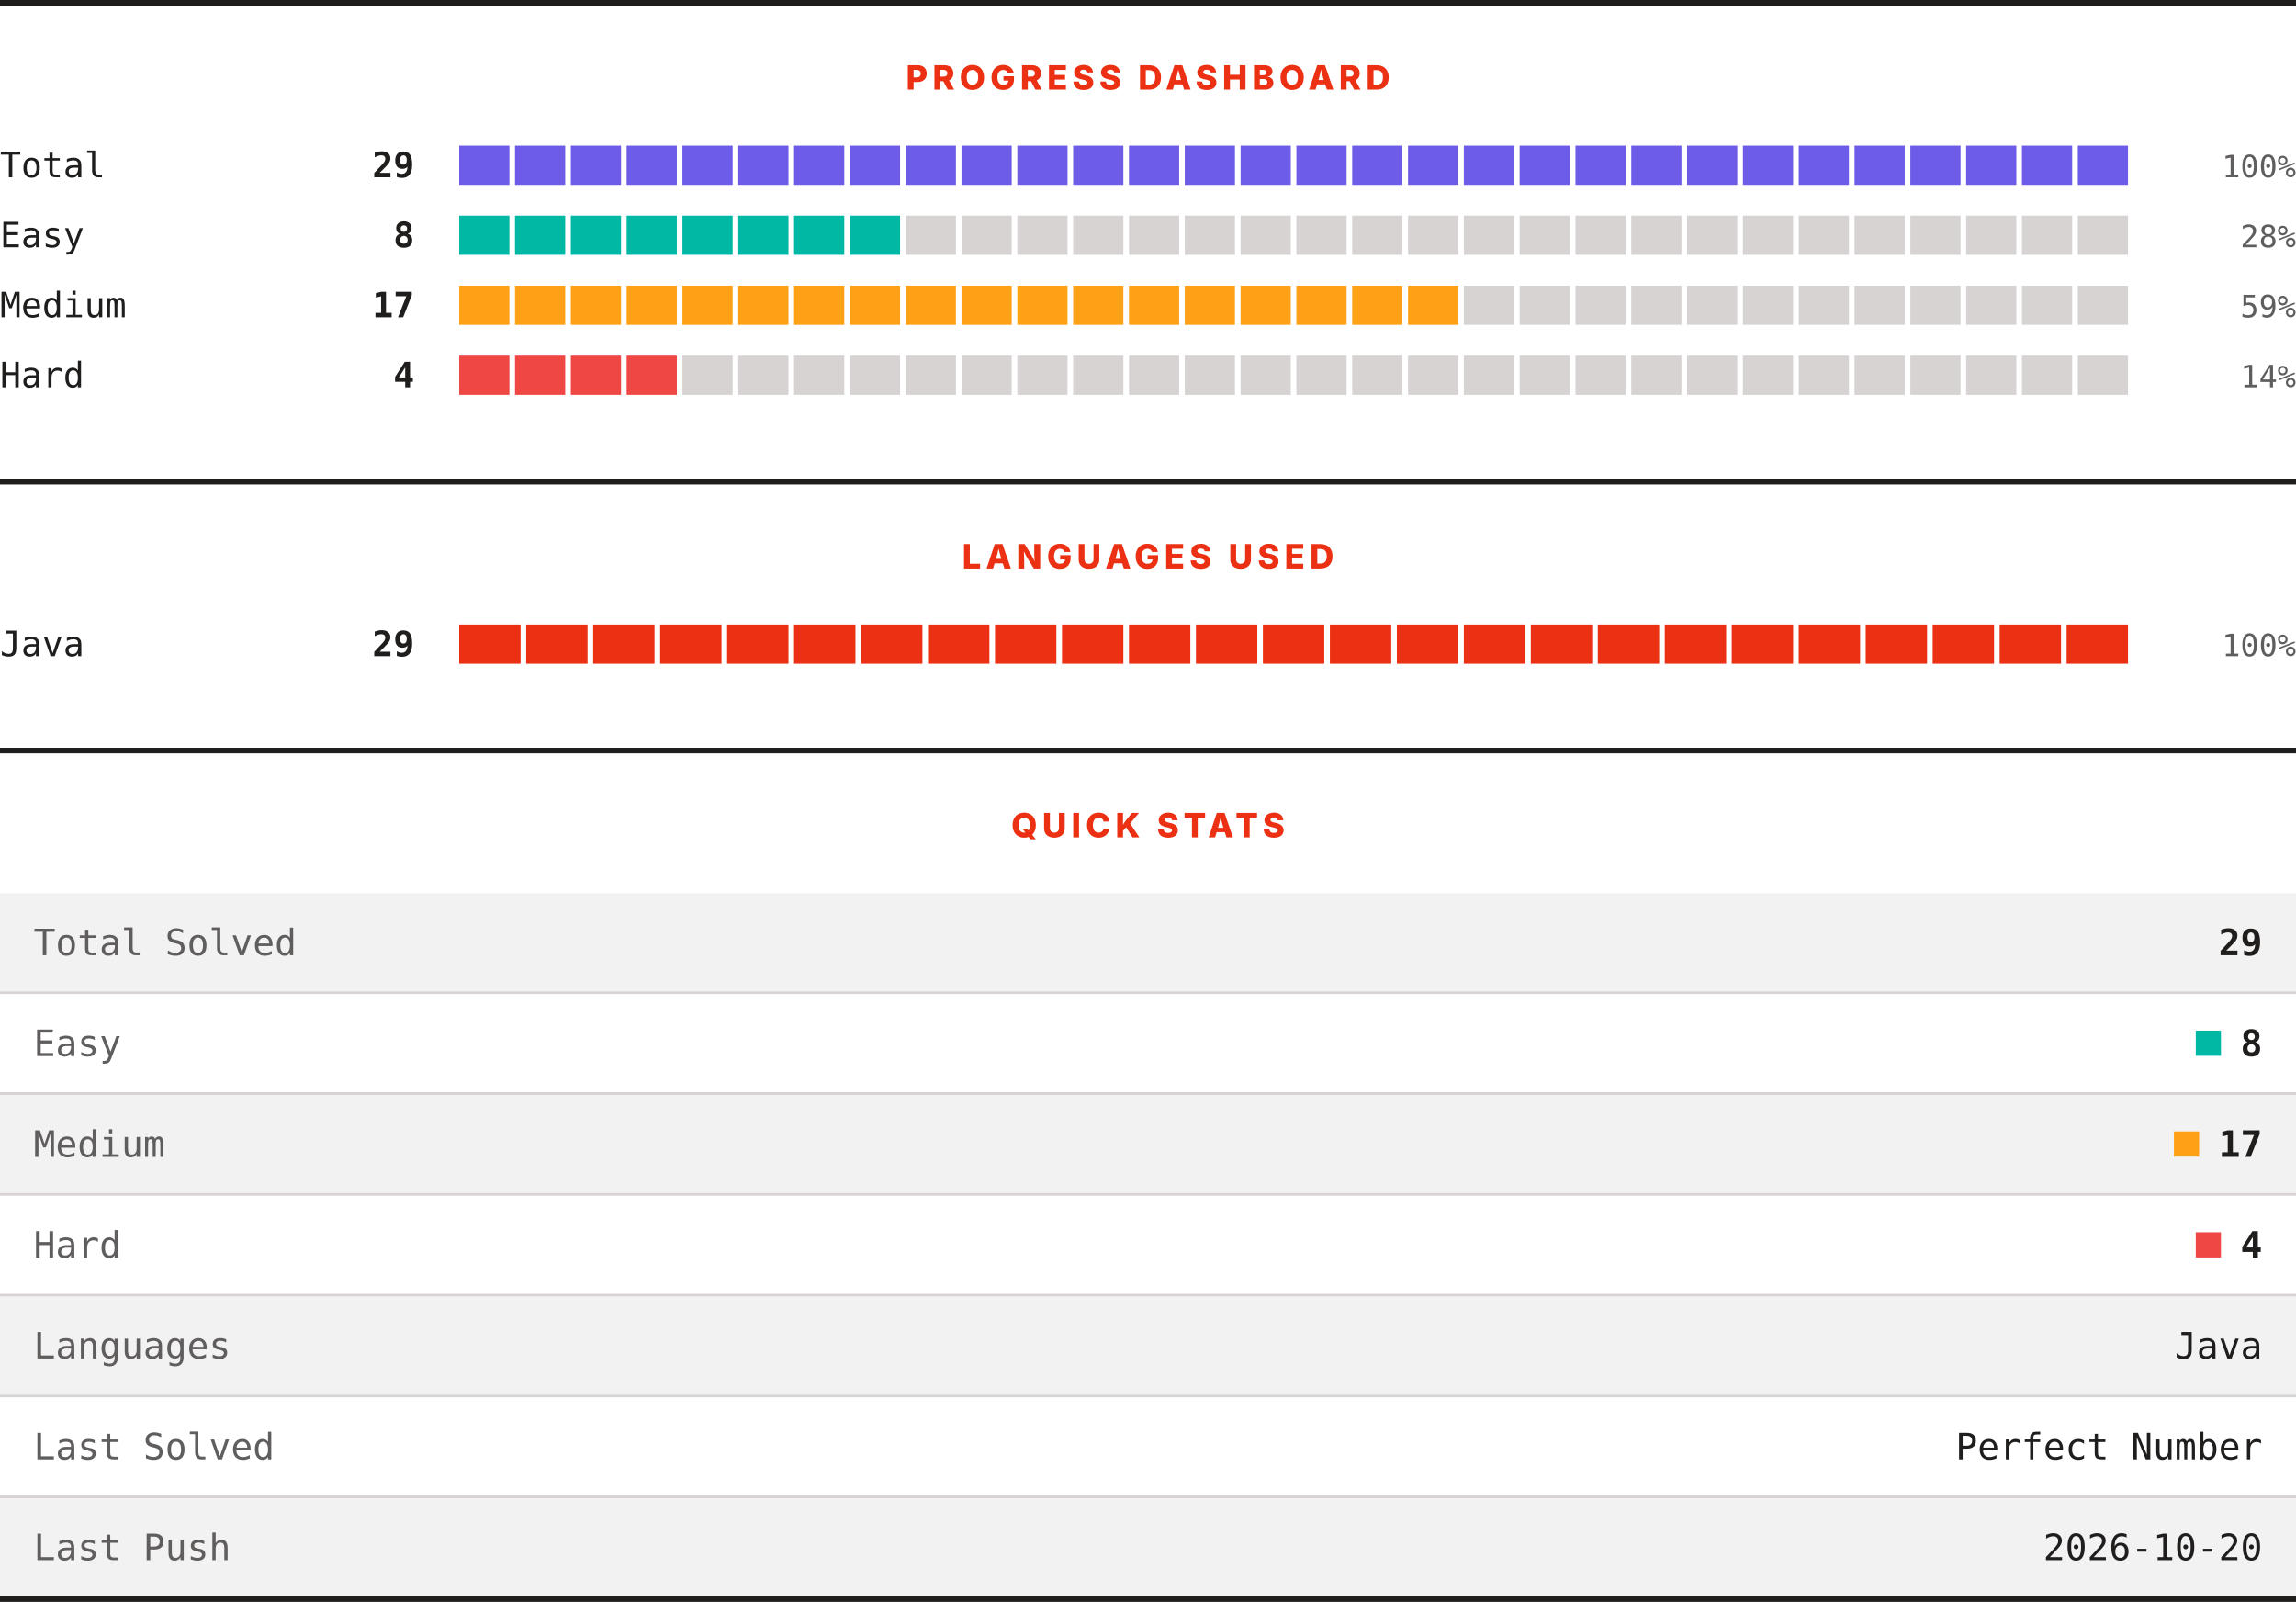
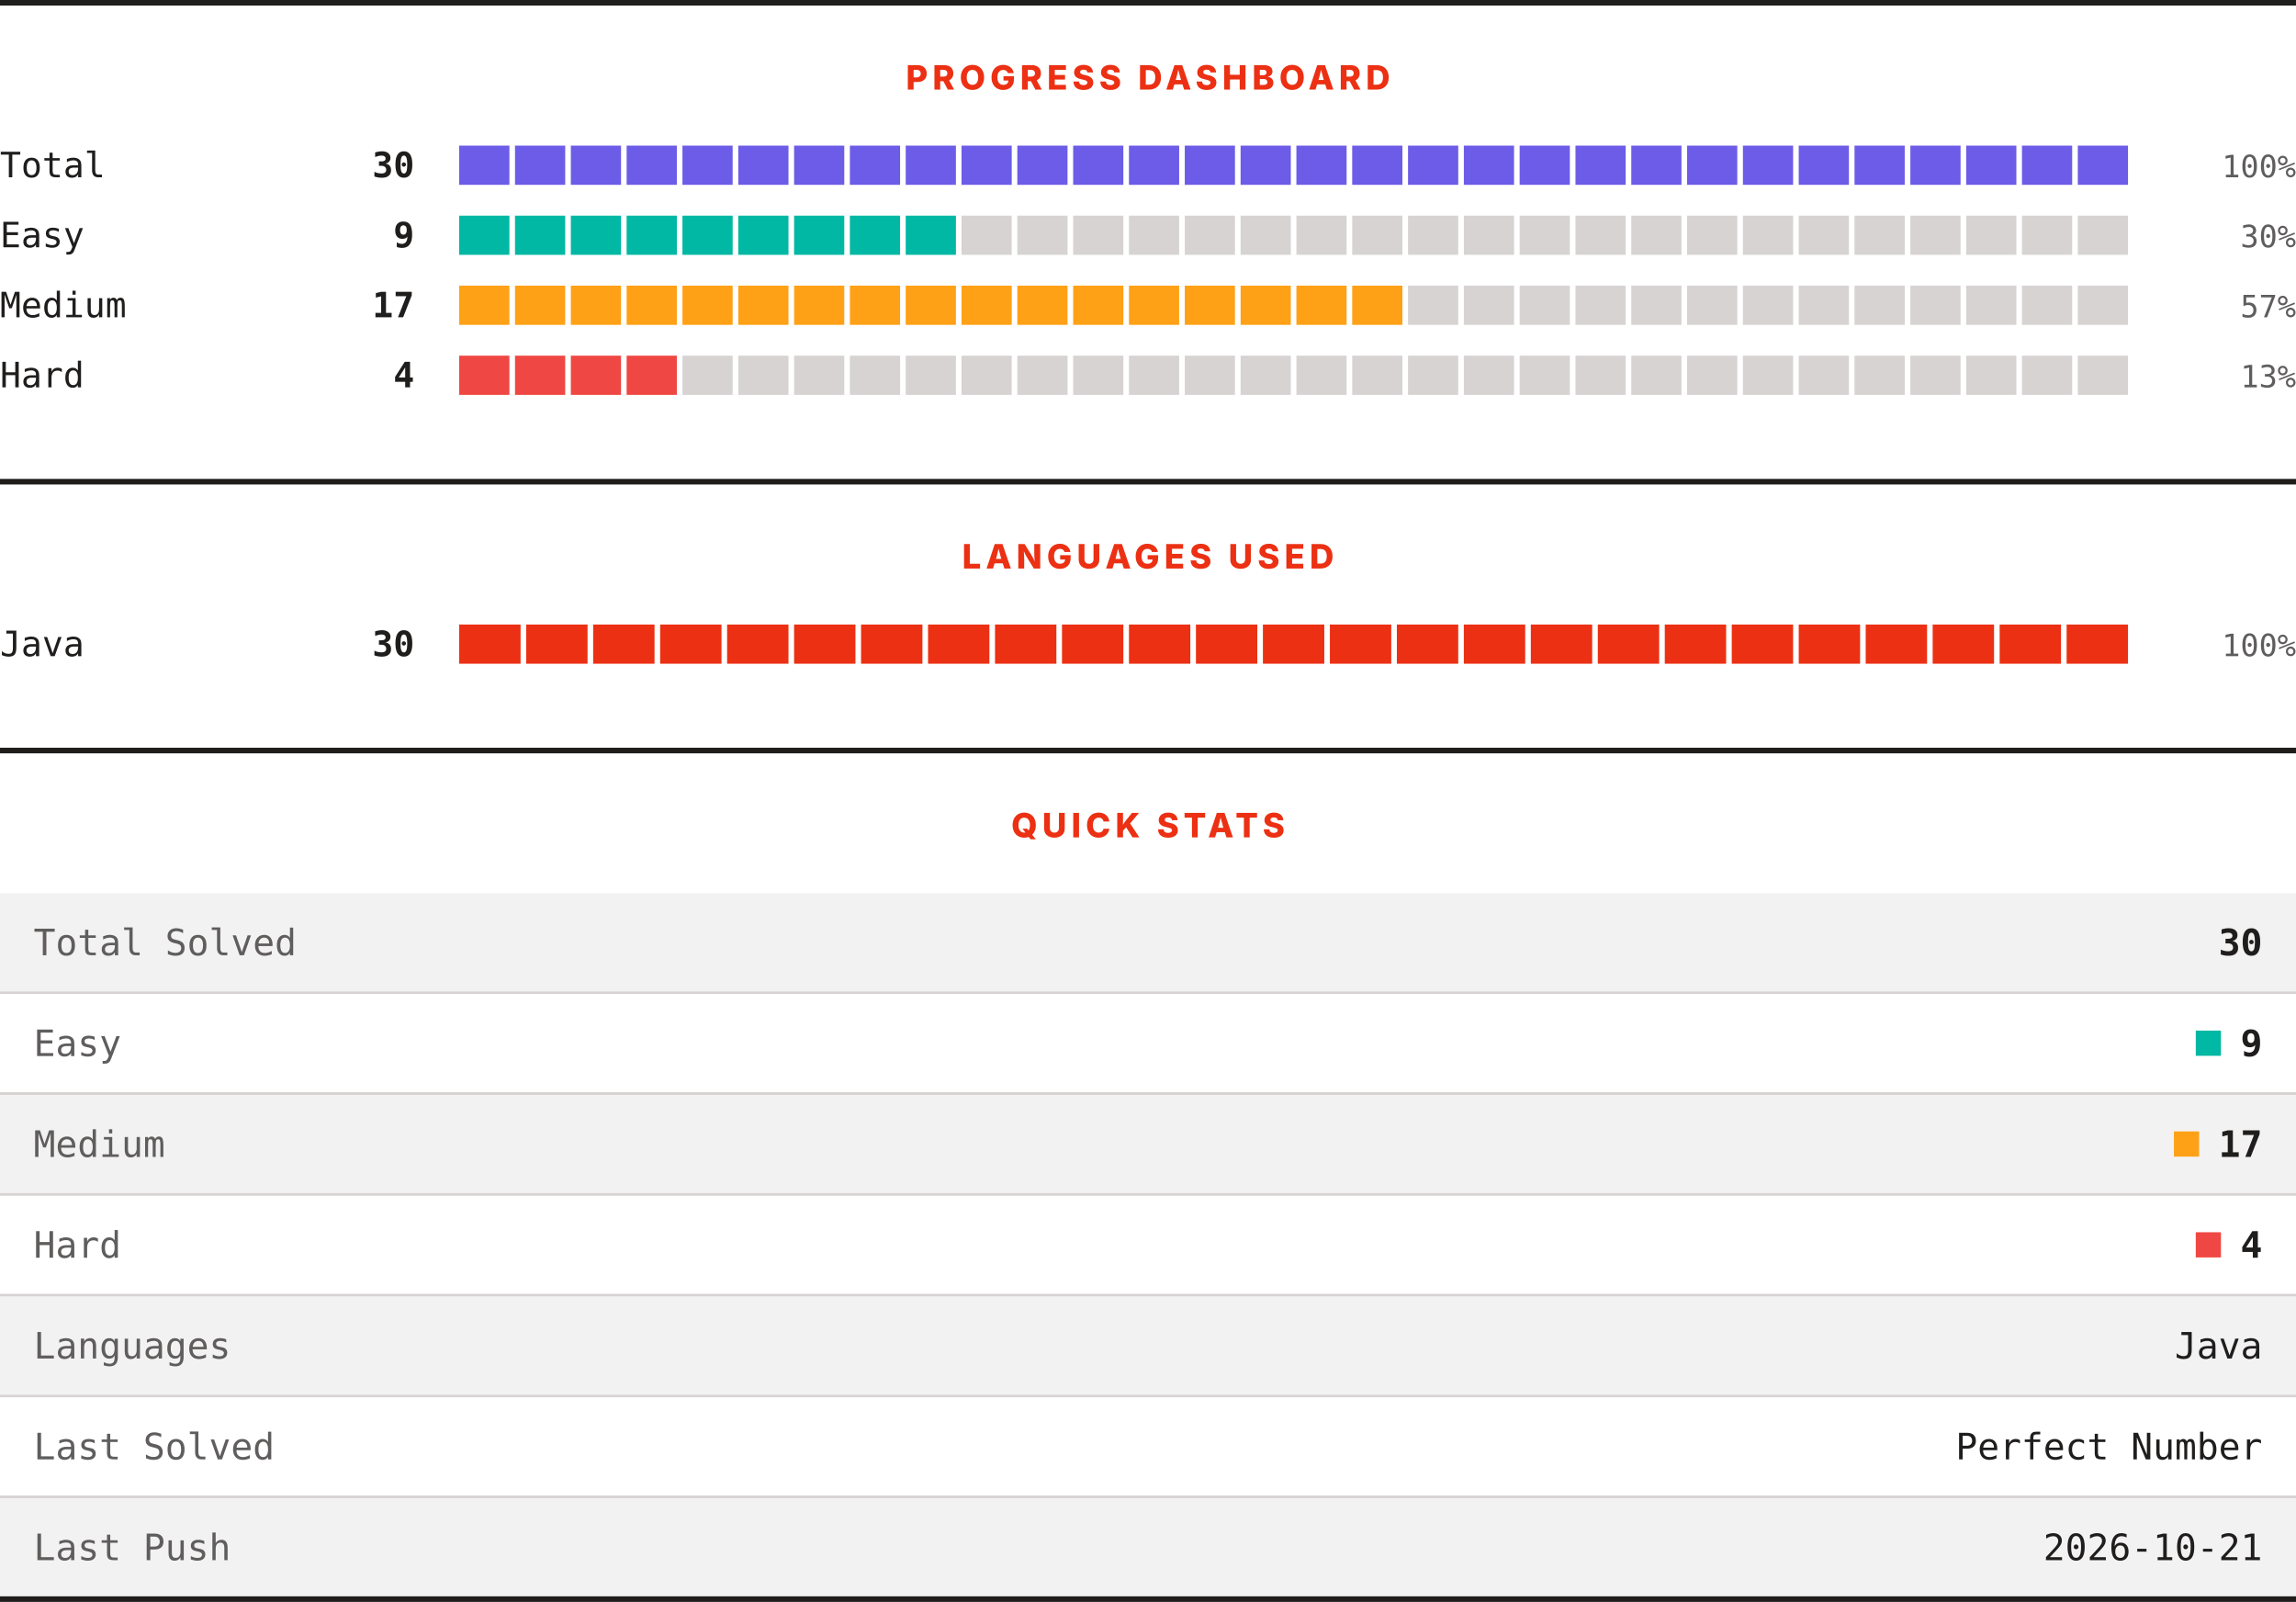
<svg xmlns="http://www.w3.org/2000/svg" width="820" height="572" viewBox="0 0 820 572" role="img" aria-label="LeetCode progress, languages and quick stats">
  <rect width="820" height="572" fill="#ffffff" />
  <rect x="0" y="0" width="820" height="2" fill="#201e1d" />
  <text x="410" y="32" text-anchor="middle" font-family="Archivo, system-ui, -apple-system, Segoe UI, sans-serif" font-size="12" font-weight="800" letter-spacing="1.68" fill="#ec3013">PROGRESS DASHBOARD</text>
  <text x="0" y="63.3" font-family="ui-monospace, SFMono-Regular, Menlo, Consolas, monospace" font-size="12.5" fill="#201e1d">Total</text>
-   <text x="148" y="63.3" text-anchor="end" font-family="ui-monospace, SFMono-Regular, Menlo, Consolas, monospace" font-size="12.5" font-weight="700" fill="#201e1d">29</text>
+   <text x="148" y="63.3" text-anchor="end" font-family="ui-monospace, SFMono-Regular, Menlo, Consolas, monospace" font-size="12.5" font-weight="700" fill="#201e1d">30</text>
  <rect x="164.00" y="52" width="17.93" height="14" fill="#6c5ce7" />
  <rect x="183.93" y="52" width="17.93" height="14" fill="#6c5ce7" />
  <rect x="203.87" y="52" width="17.93" height="14" fill="#6c5ce7" />
  <rect x="223.80" y="52" width="17.93" height="14" fill="#6c5ce7" />
  <rect x="243.73" y="52" width="17.93" height="14" fill="#6c5ce7" />
  <rect x="263.67" y="52" width="17.93" height="14" fill="#6c5ce7" />
  <rect x="283.60" y="52" width="17.93" height="14" fill="#6c5ce7" />
  <rect x="303.53" y="52" width="17.93" height="14" fill="#6c5ce7" />
  <rect x="323.47" y="52" width="17.93" height="14" fill="#6c5ce7" />
  <rect x="343.40" y="52" width="17.93" height="14" fill="#6c5ce7" />
  <rect x="363.33" y="52" width="17.93" height="14" fill="#6c5ce7" />
  <rect x="383.27" y="52" width="17.93" height="14" fill="#6c5ce7" />
  <rect x="403.20" y="52" width="17.93" height="14" fill="#6c5ce7" />
  <rect x="423.13" y="52" width="17.93" height="14" fill="#6c5ce7" />
  <rect x="443.07" y="52" width="17.93" height="14" fill="#6c5ce7" />
  <rect x="463.00" y="52" width="17.93" height="14" fill="#6c5ce7" />
  <rect x="482.93" y="52" width="17.93" height="14" fill="#6c5ce7" />
  <rect x="502.87" y="52" width="17.93" height="14" fill="#6c5ce7" />
  <rect x="522.80" y="52" width="17.93" height="14" fill="#6c5ce7" />
  <rect x="542.73" y="52" width="17.93" height="14" fill="#6c5ce7" />
  <rect x="562.67" y="52" width="17.93" height="14" fill="#6c5ce7" />
  <rect x="582.60" y="52" width="17.93" height="14" fill="#6c5ce7" />
  <rect x="602.53" y="52" width="17.93" height="14" fill="#6c5ce7" />
  <rect x="622.47" y="52" width="17.93" height="14" fill="#6c5ce7" />
  <rect x="642.40" y="52" width="17.93" height="14" fill="#6c5ce7" />
  <rect x="662.33" y="52" width="17.93" height="14" fill="#6c5ce7" />
  <rect x="682.27" y="52" width="17.93" height="14" fill="#6c5ce7" />
  <rect x="702.20" y="52" width="17.93" height="14" fill="#6c5ce7" />
  <rect x="722.13" y="52" width="17.93" height="14" fill="#6c5ce7" />
  <rect x="742.07" y="52" width="17.93" height="14" fill="#6c5ce7" />
  <text x="820" y="63.3" text-anchor="end" font-family="ui-monospace, SFMono-Regular, Menlo, Consolas, monospace" font-size="11" fill="#605d5d">100%</text>
  <text x="0" y="88.3" font-family="ui-monospace, SFMono-Regular, Menlo, Consolas, monospace" font-size="12.5" fill="#201e1d">Easy</text>
-   <text x="148" y="88.3" text-anchor="end" font-family="ui-monospace, SFMono-Regular, Menlo, Consolas, monospace" font-size="12.5" font-weight="700" fill="#201e1d">8</text>
+   <text x="148" y="88.3" text-anchor="end" font-family="ui-monospace, SFMono-Regular, Menlo, Consolas, monospace" font-size="12.5" font-weight="700" fill="#201e1d">9</text>
  <rect x="164.00" y="77" width="17.93" height="14" fill="#00b8a3" />
  <rect x="183.93" y="77" width="17.93" height="14" fill="#00b8a3" />
  <rect x="203.87" y="77" width="17.93" height="14" fill="#00b8a3" />
  <rect x="223.80" y="77" width="17.93" height="14" fill="#00b8a3" />
  <rect x="243.73" y="77" width="17.93" height="14" fill="#00b8a3" />
  <rect x="263.67" y="77" width="17.93" height="14" fill="#00b8a3" />
  <rect x="283.60" y="77" width="17.93" height="14" fill="#00b8a3" />
  <rect x="303.53" y="77" width="17.93" height="14" fill="#00b8a3" />
-   <rect x="323.47" y="77" width="17.93" height="14" fill="#d7d3d3" />
+   <rect x="323.47" y="77" width="17.93" height="14" fill="#00b8a3" />
  <rect x="343.40" y="77" width="17.93" height="14" fill="#d7d3d3" />
  <rect x="363.33" y="77" width="17.93" height="14" fill="#d7d3d3" />
  <rect x="383.27" y="77" width="17.93" height="14" fill="#d7d3d3" />
  <rect x="403.20" y="77" width="17.93" height="14" fill="#d7d3d3" />
  <rect x="423.13" y="77" width="17.93" height="14" fill="#d7d3d3" />
  <rect x="443.07" y="77" width="17.93" height="14" fill="#d7d3d3" />
  <rect x="463.00" y="77" width="17.93" height="14" fill="#d7d3d3" />
  <rect x="482.93" y="77" width="17.93" height="14" fill="#d7d3d3" />
  <rect x="502.87" y="77" width="17.93" height="14" fill="#d7d3d3" />
  <rect x="522.80" y="77" width="17.93" height="14" fill="#d7d3d3" />
  <rect x="542.73" y="77" width="17.93" height="14" fill="#d7d3d3" />
  <rect x="562.67" y="77" width="17.93" height="14" fill="#d7d3d3" />
  <rect x="582.60" y="77" width="17.93" height="14" fill="#d7d3d3" />
  <rect x="602.53" y="77" width="17.93" height="14" fill="#d7d3d3" />
  <rect x="622.47" y="77" width="17.93" height="14" fill="#d7d3d3" />
  <rect x="642.40" y="77" width="17.93" height="14" fill="#d7d3d3" />
  <rect x="662.33" y="77" width="17.93" height="14" fill="#d7d3d3" />
  <rect x="682.27" y="77" width="17.93" height="14" fill="#d7d3d3" />
  <rect x="702.20" y="77" width="17.93" height="14" fill="#d7d3d3" />
  <rect x="722.13" y="77" width="17.93" height="14" fill="#d7d3d3" />
  <rect x="742.07" y="77" width="17.93" height="14" fill="#d7d3d3" />
-   <text x="820" y="88.3" text-anchor="end" font-family="ui-monospace, SFMono-Regular, Menlo, Consolas, monospace" font-size="11" fill="#605d5d">28%</text>
+   <text x="820" y="88.3" text-anchor="end" font-family="ui-monospace, SFMono-Regular, Menlo, Consolas, monospace" font-size="11" fill="#605d5d">30%</text>
  <text x="0" y="113.3" font-family="ui-monospace, SFMono-Regular, Menlo, Consolas, monospace" font-size="12.5" fill="#201e1d">Medium</text>
  <text x="148" y="113.3" text-anchor="end" font-family="ui-monospace, SFMono-Regular, Menlo, Consolas, monospace" font-size="12.5" font-weight="700" fill="#201e1d">17</text>
  <rect x="164.00" y="102" width="17.93" height="14" fill="#ffa116" />
  <rect x="183.93" y="102" width="17.93" height="14" fill="#ffa116" />
  <rect x="203.87" y="102" width="17.93" height="14" fill="#ffa116" />
  <rect x="223.80" y="102" width="17.93" height="14" fill="#ffa116" />
  <rect x="243.73" y="102" width="17.93" height="14" fill="#ffa116" />
  <rect x="263.67" y="102" width="17.93" height="14" fill="#ffa116" />
  <rect x="283.60" y="102" width="17.93" height="14" fill="#ffa116" />
  <rect x="303.53" y="102" width="17.93" height="14" fill="#ffa116" />
  <rect x="323.47" y="102" width="17.93" height="14" fill="#ffa116" />
  <rect x="343.40" y="102" width="17.93" height="14" fill="#ffa116" />
  <rect x="363.33" y="102" width="17.93" height="14" fill="#ffa116" />
  <rect x="383.27" y="102" width="17.93" height="14" fill="#ffa116" />
  <rect x="403.20" y="102" width="17.93" height="14" fill="#ffa116" />
  <rect x="423.13" y="102" width="17.93" height="14" fill="#ffa116" />
  <rect x="443.07" y="102" width="17.93" height="14" fill="#ffa116" />
  <rect x="463.00" y="102" width="17.93" height="14" fill="#ffa116" />
  <rect x="482.93" y="102" width="17.93" height="14" fill="#ffa116" />
-   <rect x="502.87" y="102" width="17.93" height="14" fill="#ffa116" />
+   <rect x="502.87" y="102" width="17.93" height="14" fill="#d7d3d3" />
  <rect x="522.80" y="102" width="17.93" height="14" fill="#d7d3d3" />
  <rect x="542.73" y="102" width="17.93" height="14" fill="#d7d3d3" />
  <rect x="562.67" y="102" width="17.93" height="14" fill="#d7d3d3" />
  <rect x="582.60" y="102" width="17.93" height="14" fill="#d7d3d3" />
  <rect x="602.53" y="102" width="17.93" height="14" fill="#d7d3d3" />
  <rect x="622.47" y="102" width="17.93" height="14" fill="#d7d3d3" />
  <rect x="642.40" y="102" width="17.93" height="14" fill="#d7d3d3" />
  <rect x="662.33" y="102" width="17.93" height="14" fill="#d7d3d3" />
  <rect x="682.27" y="102" width="17.93" height="14" fill="#d7d3d3" />
  <rect x="702.20" y="102" width="17.93" height="14" fill="#d7d3d3" />
  <rect x="722.13" y="102" width="17.93" height="14" fill="#d7d3d3" />
  <rect x="742.07" y="102" width="17.93" height="14" fill="#d7d3d3" />
-   <text x="820" y="113.3" text-anchor="end" font-family="ui-monospace, SFMono-Regular, Menlo, Consolas, monospace" font-size="11" fill="#605d5d">59%</text>
+   <text x="820" y="113.3" text-anchor="end" font-family="ui-monospace, SFMono-Regular, Menlo, Consolas, monospace" font-size="11" fill="#605d5d">57%</text>
  <text x="0" y="138.3" font-family="ui-monospace, SFMono-Regular, Menlo, Consolas, monospace" font-size="12.5" fill="#201e1d">Hard</text>
  <text x="148" y="138.3" text-anchor="end" font-family="ui-monospace, SFMono-Regular, Menlo, Consolas, monospace" font-size="12.5" font-weight="700" fill="#201e1d">4</text>
  <rect x="164.00" y="127" width="17.93" height="14" fill="#ef4743" />
  <rect x="183.93" y="127" width="17.93" height="14" fill="#ef4743" />
  <rect x="203.87" y="127" width="17.93" height="14" fill="#ef4743" />
  <rect x="223.80" y="127" width="17.93" height="14" fill="#ef4743" />
  <rect x="243.73" y="127" width="17.93" height="14" fill="#d7d3d3" />
  <rect x="263.67" y="127" width="17.93" height="14" fill="#d7d3d3" />
  <rect x="283.60" y="127" width="17.93" height="14" fill="#d7d3d3" />
  <rect x="303.53" y="127" width="17.93" height="14" fill="#d7d3d3" />
  <rect x="323.47" y="127" width="17.93" height="14" fill="#d7d3d3" />
  <rect x="343.40" y="127" width="17.93" height="14" fill="#d7d3d3" />
  <rect x="363.33" y="127" width="17.93" height="14" fill="#d7d3d3" />
  <rect x="383.27" y="127" width="17.93" height="14" fill="#d7d3d3" />
  <rect x="403.20" y="127" width="17.93" height="14" fill="#d7d3d3" />
  <rect x="423.13" y="127" width="17.93" height="14" fill="#d7d3d3" />
  <rect x="443.07" y="127" width="17.93" height="14" fill="#d7d3d3" />
  <rect x="463.00" y="127" width="17.93" height="14" fill="#d7d3d3" />
  <rect x="482.93" y="127" width="17.93" height="14" fill="#d7d3d3" />
  <rect x="502.87" y="127" width="17.93" height="14" fill="#d7d3d3" />
  <rect x="522.80" y="127" width="17.93" height="14" fill="#d7d3d3" />
  <rect x="542.73" y="127" width="17.93" height="14" fill="#d7d3d3" />
  <rect x="562.67" y="127" width="17.93" height="14" fill="#d7d3d3" />
  <rect x="582.60" y="127" width="17.93" height="14" fill="#d7d3d3" />
  <rect x="602.53" y="127" width="17.93" height="14" fill="#d7d3d3" />
  <rect x="622.47" y="127" width="17.93" height="14" fill="#d7d3d3" />
  <rect x="642.40" y="127" width="17.93" height="14" fill="#d7d3d3" />
  <rect x="662.33" y="127" width="17.93" height="14" fill="#d7d3d3" />
  <rect x="682.27" y="127" width="17.93" height="14" fill="#d7d3d3" />
  <rect x="702.20" y="127" width="17.93" height="14" fill="#d7d3d3" />
  <rect x="722.13" y="127" width="17.93" height="14" fill="#d7d3d3" />
  <rect x="742.07" y="127" width="17.93" height="14" fill="#d7d3d3" />
-   <text x="820" y="138.3" text-anchor="end" font-family="ui-monospace, SFMono-Regular, Menlo, Consolas, monospace" font-size="11" fill="#605d5d">14%</text>
+   <text x="820" y="138.3" text-anchor="end" font-family="ui-monospace, SFMono-Regular, Menlo, Consolas, monospace" font-size="11" fill="#605d5d">13%</text>
  <rect x="0" y="171" width="820" height="2" fill="#201e1d" />
  <text x="410" y="203" text-anchor="middle" font-family="Archivo, system-ui, -apple-system, Segoe UI, sans-serif" font-size="12" font-weight="800" letter-spacing="1.68" fill="#ec3013">LANGUAGES USED</text>
  <text x="0" y="234.3" font-family="ui-monospace, SFMono-Regular, Menlo, Consolas, monospace" font-size="12.5" fill="#201e1d">Java</text>
-   <text x="148" y="234.3" text-anchor="end" font-family="ui-monospace, SFMono-Regular, Menlo, Consolas, monospace" font-size="12.5" font-weight="700" fill="#201e1d">29</text>
+   <text x="148" y="234.3" text-anchor="end" font-family="ui-monospace, SFMono-Regular, Menlo, Consolas, monospace" font-size="12.5" font-weight="700" fill="#201e1d">30</text>
  <rect x="164.00" y="223" width="21.92" height="14" fill="#ec3013" />
  <rect x="187.92" y="223" width="21.92" height="14" fill="#ec3013" />
  <rect x="211.84" y="223" width="21.92" height="14" fill="#ec3013" />
  <rect x="235.76" y="223" width="21.92" height="14" fill="#ec3013" />
  <rect x="259.68" y="223" width="21.92" height="14" fill="#ec3013" />
  <rect x="283.60" y="223" width="21.92" height="14" fill="#ec3013" />
  <rect x="307.52" y="223" width="21.92" height="14" fill="#ec3013" />
  <rect x="331.44" y="223" width="21.92" height="14" fill="#ec3013" />
  <rect x="355.36" y="223" width="21.92" height="14" fill="#ec3013" />
  <rect x="379.28" y="223" width="21.92" height="14" fill="#ec3013" />
  <rect x="403.20" y="223" width="21.92" height="14" fill="#ec3013" />
  <rect x="427.12" y="223" width="21.92" height="14" fill="#ec3013" />
  <rect x="451.04" y="223" width="21.92" height="14" fill="#ec3013" />
  <rect x="474.96" y="223" width="21.92" height="14" fill="#ec3013" />
  <rect x="498.88" y="223" width="21.92" height="14" fill="#ec3013" />
  <rect x="522.80" y="223" width="21.92" height="14" fill="#ec3013" />
  <rect x="546.72" y="223" width="21.92" height="14" fill="#ec3013" />
  <rect x="570.64" y="223" width="21.92" height="14" fill="#ec3013" />
  <rect x="594.56" y="223" width="21.92" height="14" fill="#ec3013" />
  <rect x="618.48" y="223" width="21.92" height="14" fill="#ec3013" />
  <rect x="642.40" y="223" width="21.92" height="14" fill="#ec3013" />
  <rect x="666.32" y="223" width="21.92" height="14" fill="#ec3013" />
  <rect x="690.24" y="223" width="21.92" height="14" fill="#ec3013" />
  <rect x="714.16" y="223" width="21.92" height="14" fill="#ec3013" />
  <rect x="738.08" y="223" width="21.92" height="14" fill="#ec3013" />
  <text x="820" y="234.3" text-anchor="end" font-family="ui-monospace, SFMono-Regular, Menlo, Consolas, monospace" font-size="11" fill="#605d5d">100%</text>
  <rect x="0" y="267" width="820" height="2" fill="#201e1d" />
  <text x="410" y="299" text-anchor="middle" font-family="Archivo, system-ui, -apple-system, Segoe UI, sans-serif" font-size="12" font-weight="800" letter-spacing="1.68" fill="#ec3013">QUICK STATS</text>
  <rect x="0" y="319" width="820" height="35" fill="#f3f2f2" />
  <text x="12" y="341.1" font-family="ui-monospace, SFMono-Regular, Menlo, Consolas, monospace" font-size="13" fill="#605d5d">Total Solved</text>
-   <text x="808" y="341.1" text-anchor="end" font-family="ui-monospace, SFMono-Regular, Menlo, Consolas, monospace" font-size="13" font-weight="700" fill="#201e1d">29</text>
+   <text x="808" y="341.1" text-anchor="end" font-family="ui-monospace, SFMono-Regular, Menlo, Consolas, monospace" font-size="13" font-weight="700" fill="#201e1d">30</text>
  <rect x="0" y="354" width="820" height="1" fill="#d7d3d3" />
  <rect x="0" y="355" width="820" height="35" fill="#ffffff" />
  <text x="12" y="377.1" font-family="ui-monospace, SFMono-Regular, Menlo, Consolas, monospace" font-size="13" fill="#605d5d">Easy</text>
  <rect x="784.2" y="368" width="9" height="9" fill="#00b8a3" />
-   <text x="808" y="377.1" text-anchor="end" font-family="ui-monospace, SFMono-Regular, Menlo, Consolas, monospace" font-size="13" font-weight="700" fill="#201e1d">8</text>
+   <text x="808" y="377.1" text-anchor="end" font-family="ui-monospace, SFMono-Regular, Menlo, Consolas, monospace" font-size="13" font-weight="700" fill="#201e1d">9</text>
  <rect x="0" y="390" width="820" height="1" fill="#d7d3d3" />
  <rect x="0" y="391" width="820" height="35" fill="#f3f2f2" />
  <text x="12" y="413.1" font-family="ui-monospace, SFMono-Regular, Menlo, Consolas, monospace" font-size="13" fill="#605d5d">Medium</text>
  <rect x="776.4" y="404" width="9" height="9" fill="#ffa116" />
  <text x="808" y="413.1" text-anchor="end" font-family="ui-monospace, SFMono-Regular, Menlo, Consolas, monospace" font-size="13" font-weight="700" fill="#201e1d">17</text>
  <rect x="0" y="426" width="820" height="1" fill="#d7d3d3" />
  <rect x="0" y="427" width="820" height="35" fill="#ffffff" />
  <text x="12" y="449.1" font-family="ui-monospace, SFMono-Regular, Menlo, Consolas, monospace" font-size="13" fill="#605d5d">Hard</text>
  <rect x="784.2" y="440" width="9" height="9" fill="#ef4743" />
  <text x="808" y="449.1" text-anchor="end" font-family="ui-monospace, SFMono-Regular, Menlo, Consolas, monospace" font-size="13" font-weight="700" fill="#201e1d">4</text>
  <rect x="0" y="462" width="820" height="1" fill="#d7d3d3" />
  <rect x="0" y="463" width="820" height="35" fill="#f3f2f2" />
  <text x="12" y="485.1" font-family="ui-monospace, SFMono-Regular, Menlo, Consolas, monospace" font-size="13" fill="#605d5d">Languages</text>
  <text x="808" y="485.1" text-anchor="end" font-family="ui-monospace, SFMono-Regular, Menlo, Consolas, monospace" font-size="13" fill="#201e1d">Java</text>
  <rect x="0" y="498" width="820" height="1" fill="#d7d3d3" />
  <rect x="0" y="499" width="820" height="35" fill="#ffffff" />
  <text x="12" y="521.1" font-family="ui-monospace, SFMono-Regular, Menlo, Consolas, monospace" font-size="13" fill="#605d5d">Last Solved</text>
  <text x="808" y="521.1" text-anchor="end" font-family="ui-monospace, SFMono-Regular, Menlo, Consolas, monospace" font-size="13" fill="#201e1d">Perfect Number</text>
  <rect x="0" y="534" width="820" height="1" fill="#d7d3d3" />
  <rect x="0" y="535" width="820" height="35" fill="#f3f2f2" />
  <text x="12" y="557.1" font-family="ui-monospace, SFMono-Regular, Menlo, Consolas, monospace" font-size="13" fill="#605d5d">Last Push</text>
-   <text x="808" y="557.1" text-anchor="end" font-family="ui-monospace, SFMono-Regular, Menlo, Consolas, monospace" font-size="13" fill="#201e1d">2026-10-20</text>
+   <text x="808" y="557.1" text-anchor="end" font-family="ui-monospace, SFMono-Regular, Menlo, Consolas, monospace" font-size="13" fill="#201e1d">2026-10-21</text>
  <rect x="0" y="570" width="820" height="2" fill="#201e1d" />
</svg>
